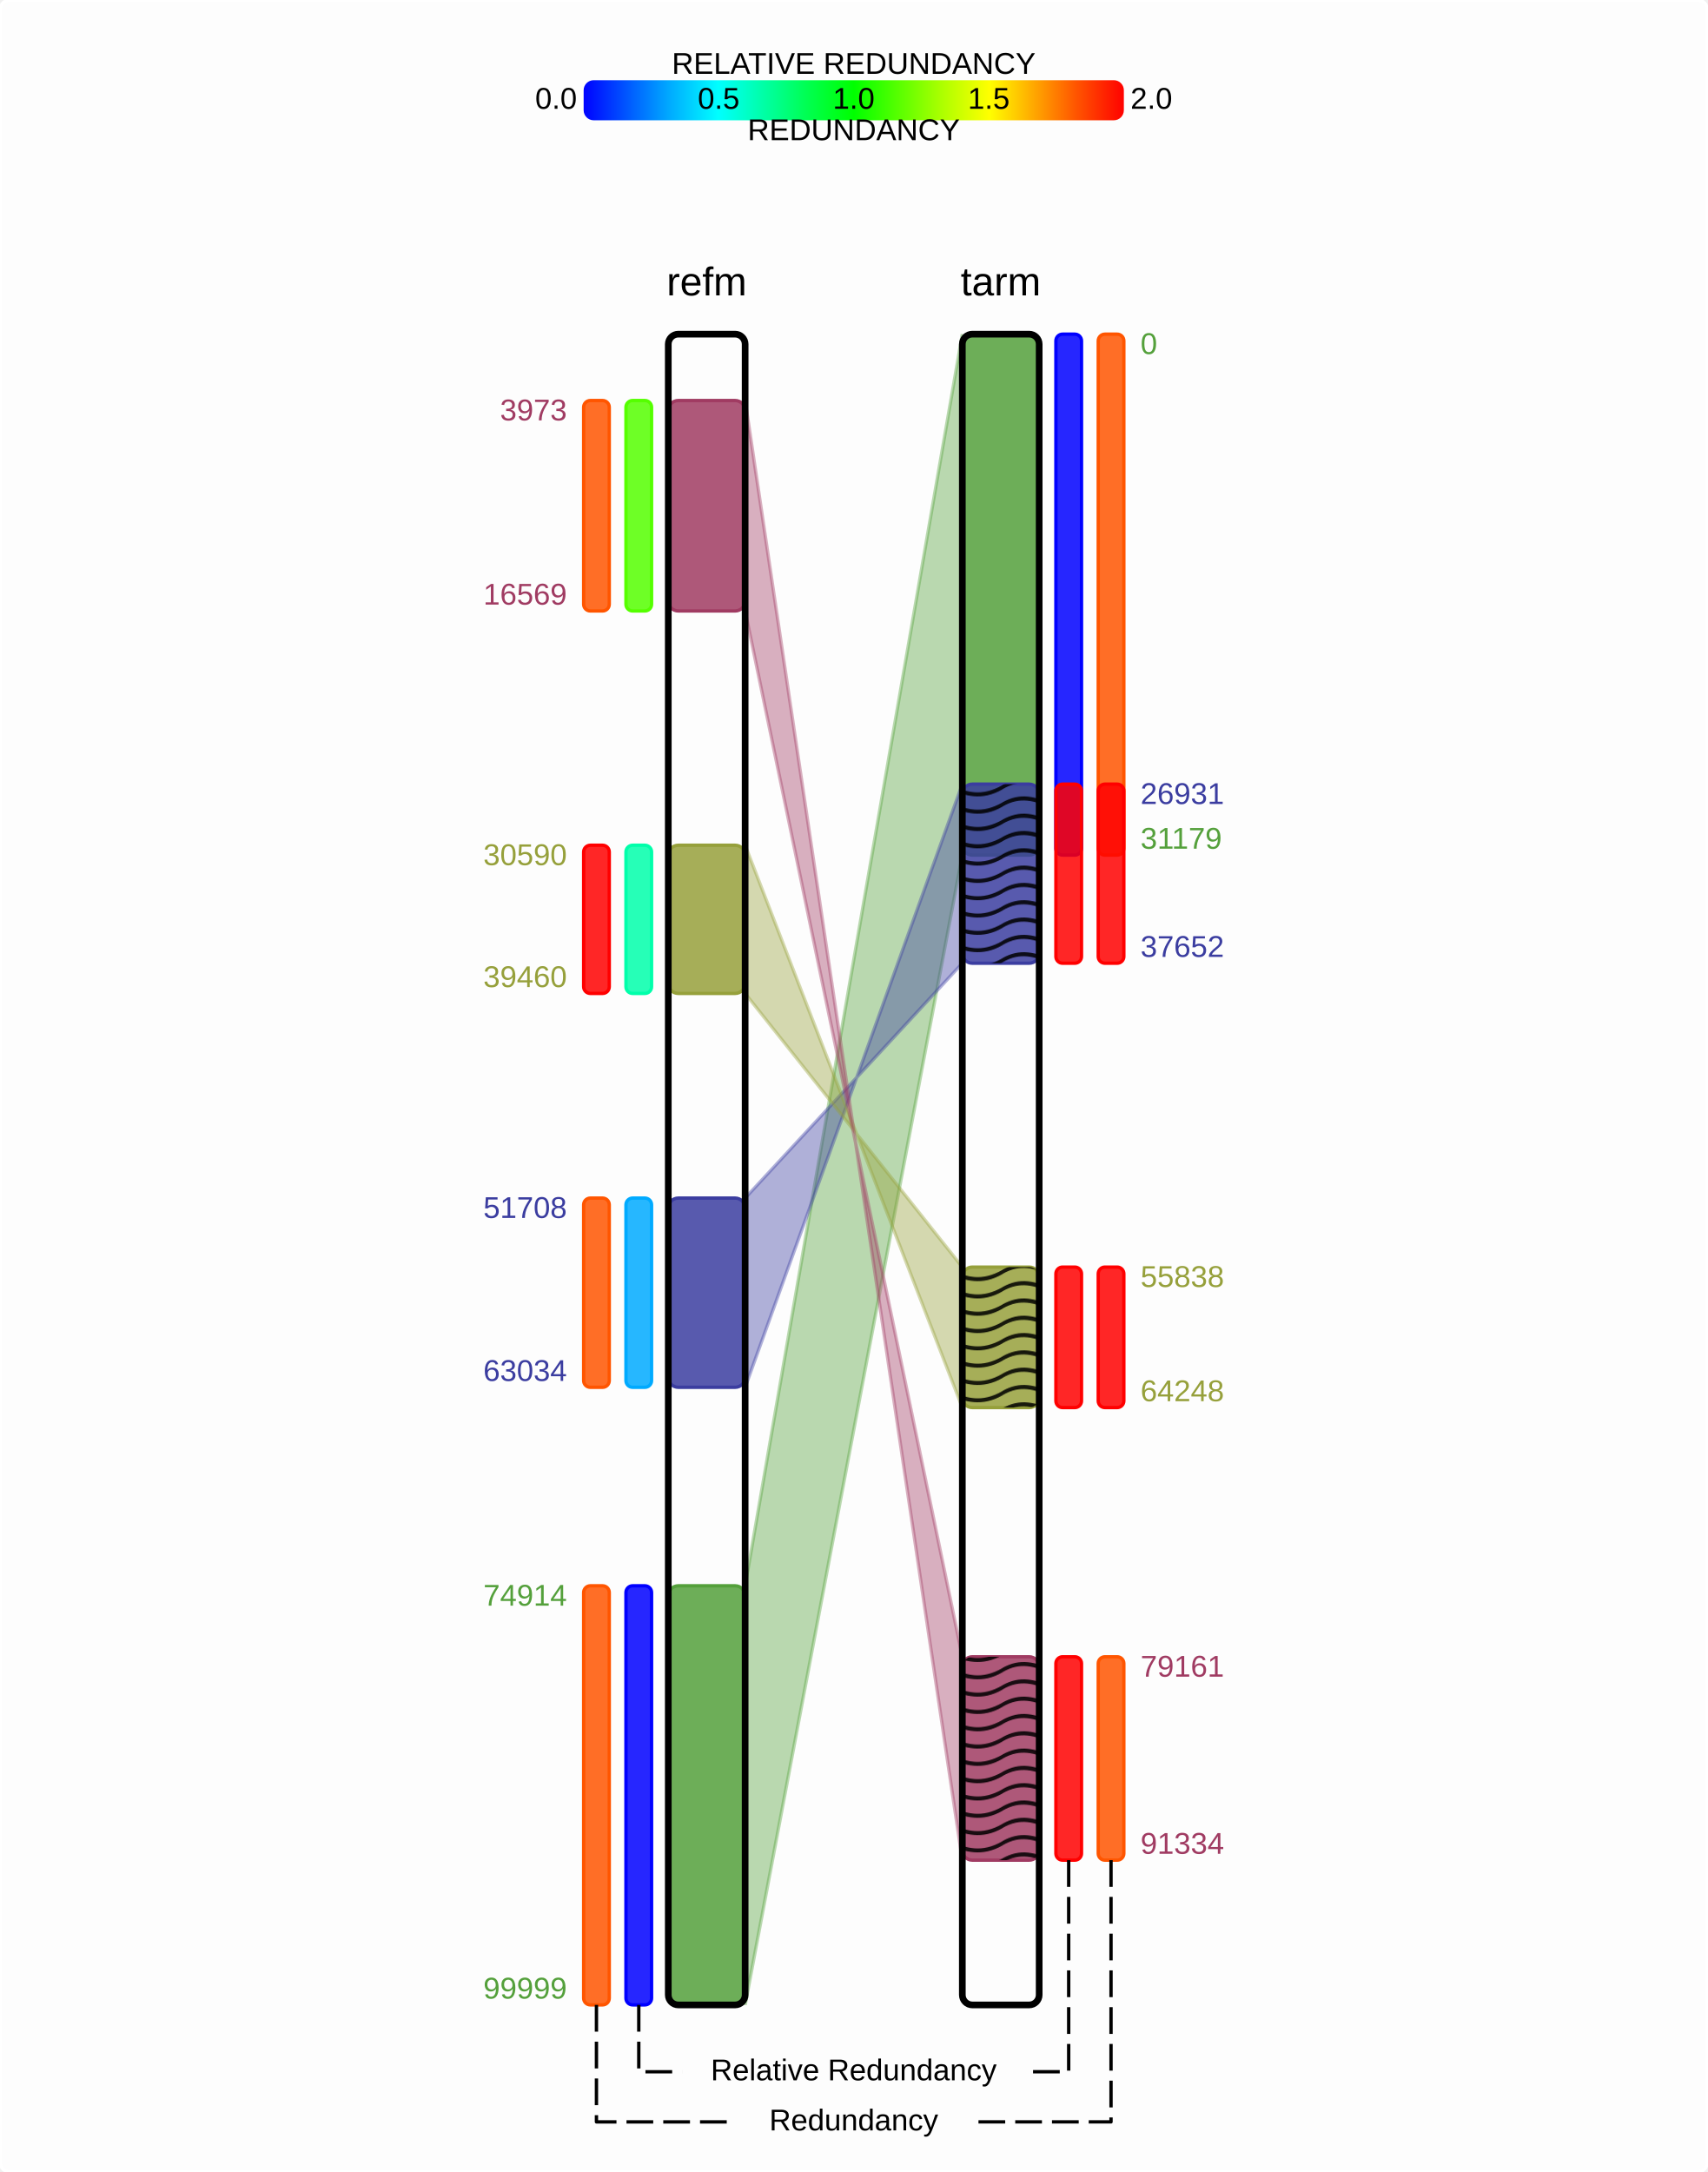
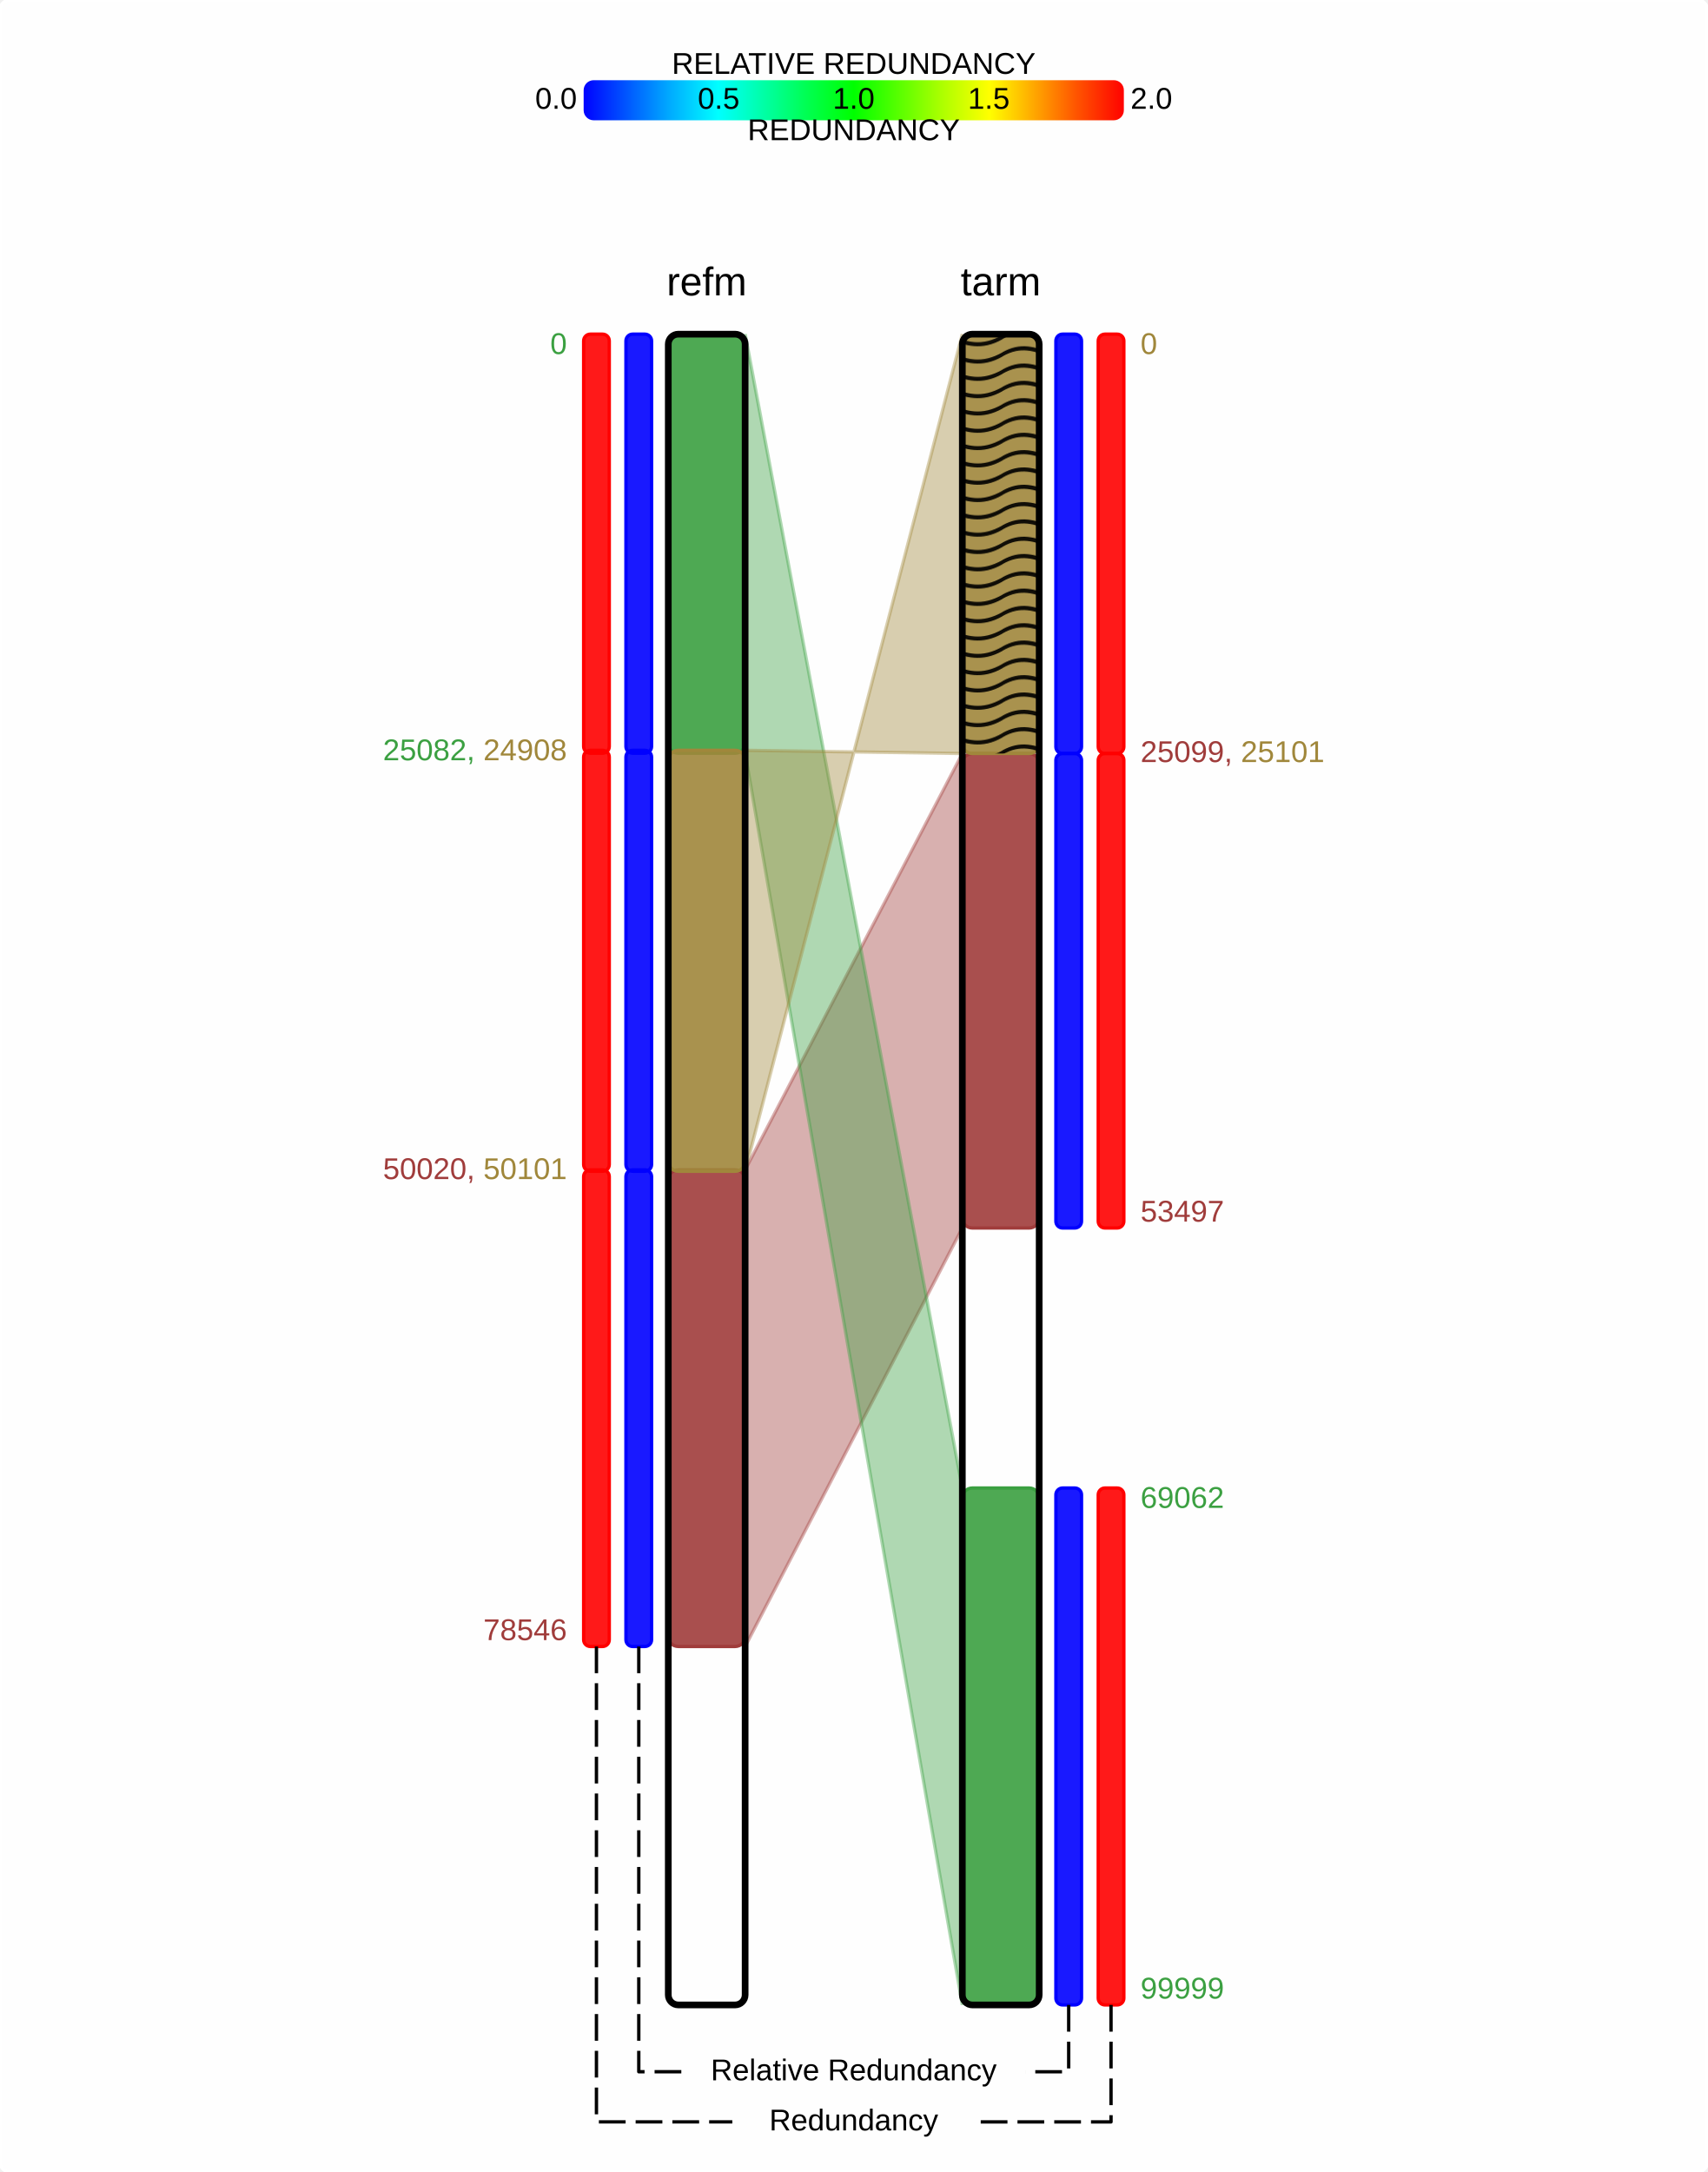
<svg xmlns="http://www.w3.org/2000/svg" width="511" height="650" id="svg2" version="1.1">
  <g id="layer1">
    <defs id="defs6211">
      <pattern id="Polkadots-large" patternTransform="translate(0,0)scale(10,10)" height="10" width="10" patternUnits="userSpaceOnUse">
        <circle id="circle4936" r="0.45" cy="0.810" cx="2.567" style="fill:black;stroke:none" />
        <circle id="circle4938" r="0.45" cy="2.33" cx="3.048" style="fill:black;stroke:none" />
        <circle id="circle4940" r="0.45" cy="2.415" cx="4.418" style="fill:black;stroke:none" />
        <circle id="circle4942" r="0.45" cy="3.029" cx="1.844" style="fill:black;stroke:none" />
        <circle id="circle4944" r="0.45" cy="1.363" cx="6.08" style="fill:black;stroke:none" />
        <circle id="circle4946" r="0.45" cy="4.413" cx="5.819" style="fill:black;stroke:none" />
        <circle id="circle4948" r="0.45" cy="4.048" cx="4.305" style="fill:black;stroke:none" />
        <circle id="circle4950" r="0.45" cy="3.045" cx="5.541" style="fill:black;stroke:none" />
        <circle id="circle4952" r="0.45" cy="5.527" cx="4.785" style="fill:black;stroke:none" />
        <circle id="circle4954" r="0.45" cy="5.184" cx="2.667" style="fill:black;stroke:none" />
        <circle id="circle4956" r="0.45" cy="1.448" cx="7.965" style="fill:black;stroke:none" />
        <circle id="circle4958" r="0.45" cy="5.049" cx="7.047" style="fill:black;stroke:none" />
        <circle id="circle4960" r="0.45" cy="0.895" cx="4.340" style="fill:black;stroke:none" />
        <circle id="circle4962" r="0.45" cy="0.340" cx="7.125" style="fill:black;stroke:none" />
        <circle id="circle4964" r="0.45" cy="1.049" cx="9.553" style="fill:black;stroke:none" />
        <circle id="circle4966" r="0.45" cy="2.689" cx="7.006" style="fill:black;stroke:none" />
        <circle id="circle4968" r="0.45" cy="2.689" cx="8.909" style="fill:black;stroke:none" />
        <circle id="circle4970" r="0.45" cy="4.407" cx="9.315" style="fill:black;stroke:none" />
        <circle id="circle4972" r="0.45" cy="3.870" cx="7.820" style="fill:black;stroke:none" />
        <circle id="circle4974" r="0.45" cy="5.948" cx="8.270" style="fill:black;stroke:none" />
        <circle id="circle4976" r="0.45" cy="7.428" cx="7.973" style="fill:black;stroke:none" />
        <circle id="circle4978" r="0.45" cy="8.072" cx="9.342" style="fill:black;stroke:none" />
        <circle id="circle4980" r="0.45" cy="9.315" cx="8.206" style="fill:black;stroke:none" />
        <circle id="circle4982" r="0.45" cy="9.475" cx="9.682" style="fill:black;stroke:none" />
        <circle id="circle4984" r="0.45" cy="6.186" cx="9.688" style="fill:black;stroke:none" />
        <circle id="circle4986" r="0.45" cy="6.296" cx="3.379" style="fill:black;stroke:none" />
        <circle id="circle4988" r="0.45" cy="8.204" cx="2.871" style="fill:black;stroke:none" />
        <circle id="circle4990" r="0.45" cy="8.719" cx="4.59" style="fill:black;stroke:none" />
        <circle id="circle4992" r="0.45" cy="9.671" cx="3.181" style="fill:black;stroke:none" />
        <circle id="circle4994" r="0.45" cy="7.315" cx="5.734" style="fill:black;stroke:none" />
        <circle id="circle4996" r="0.45" cy="6.513" cx="6.707" style="fill:black;stroke:none" />
        <circle id="circle4998" r="0.45" cy="9.670" cx="5.730" style="fill:black;stroke:none" />
        <circle id="circle5000" r="0.45" cy="8.373" cx="6.535" style="fill:black;stroke:none" />
        <circle id="circle5002" r="0.45" cy="7.154" cx="4.37" style="fill:black;stroke:none" />
        <circle id="circle5004" r="0.45" cy="7.25" cx="0.622" style="fill:black;stroke:none" />
        <circle id="circle5006" r="0.45" cy="5.679" cx="0.831" style="fill:black;stroke:none" />
        <circle id="circle5008" r="0.45" cy="8.519" cx="1.257" style="fill:black;stroke:none" />
        <circle id="circle5010" r="0.45" cy="6.877" cx="1.989" style="fill:black;stroke:none" />
        <circle id="circle5012" r="0.45" cy="3.181" cx="0.374" style="fill:black;stroke:none" />
        <circle id="circle5014" r="0.45" cy="1.664" cx="1.166" style="fill:black;stroke:none" />
        <circle id="circle5016" r="0.45" cy="0.093" cx="1.151" style="fill:black;stroke:none" />
        <circle id="circle5018" r="0.45" cy="10.093" cx="1.151" style="fill:black;stroke:none" />
        <circle id="circle5020" r="0.45" cy="4.451" cx="1.302" style="fill:black;stroke:none" />
        <circle id="circle5022" r="0.45" cy="3.763" cx="3.047" style="fill:black;stroke:none" />
      </pattern>
    </defs>
    <defs id="ffff">
      <pattern id="Wavy" height="5.181" width="30.0" patternUnits="userSpaceOnUse">
        <path id="path5114" d="M 7.597,0.061 C 5.079,-0.187 2.656,0.302 -0.01,1.788 L -0.01,3.061 C 2.773,1.431 5.173,1.052 7.472,1.280 C 9.770,1.508 11.969,2.361 14.253,3.218 C 18.820,4.931 23.804,6.676 30.066,3.061 L 30.062,1.788 C 23.622,5.497 19.246,3.770 14.691,2.061 C 12.413,1.207 10.115,0.311 7.597,0.061 z " style="fill:black;stroke:none;" />
      </pattern>
    </defs>
    <defs id="ffff">
      <pattern id="WavyWhite" height="5.181" width="30.0" patternUnits="userSpaceOnUse">
        <path id="path5114" d="M 7.597,0.061 C 5.079,-0.187 2.656,0.302 -0.01,1.788 L -0.01,3.061 C 2.773,1.431 5.173,1.052 7.472,1.280 C 9.770,1.508 11.969,2.361 14.253,3.218 C 18.820,4.931 23.804,6.676 30.066,3.061 L 30.062,1.788 C 23.622,5.497 19.246,3.770 14.691,2.061 C 12.413,1.207 10.115,0.311 7.597,0.061 z " style="fill:white;stroke:none;" />
      </pattern>
    </defs>
    <defs id="defs6219">
      <pattern id="xtrace" height="20.0" width="20.0" patternUnits="userSpaceOnUse">
        <path style="fill:#000000;stroke:#000000;stroke-width:0.30;stroke-linecap:butt;stroke-linejoin:miter;stroke-opacity:1;stroke-miterlimit:0;stroke-dasharray:none;fill-opacity:1" d="m 0.0,10.0 25,-25.0 0,5 -25,25 z" id="path7213" />
        <path style="fill:#000000;fill-opacity:1;stroke:#000000;stroke-width:0.30;stroke-linecap:butt;stroke-linejoin:miter;stroke-miterlimit:0;stroke-opacity:1;stroke-dasharray:none" d="m 0.0,30.0 25,-25.0 0,5 -25,25 z" id="path7213-8" />
        <path style="fill:#000000;fill-opacity:1;stroke:#000000;stroke-width:0.30;stroke-linecap:butt;stroke-linejoin:miter;stroke-miterlimit:0;stroke-opacity:1;stroke-dasharray:none" d="m 0.0,50.0 25,-25.0 0,5 -25,25 z" id="path7213-9" />
        <path style="fill:#000000;fill-opacity:1;stroke:#000000;stroke-width:0.30;stroke-linecap:butt;stroke-linejoin:miter;stroke-miterlimit:0;stroke-opacity:1;stroke-dasharray:none" d="m 0.0,70.0 25,-25.0 0,5 -25,25 z" id="path7213-10" />
        <path style="fill:#000000;fill-opacity:1;stroke:#000000;stroke-width:0.30;stroke-linecap:butt;stroke-linejoin:miter;stroke-miterlimit:0;stroke-opacity:1;stroke-dasharray:none" d="m 0.0,90.0 25,-25.0 0,5 -25,25 z" id="path7213-11" />
        <path style="fill:#000000;fill-opacity:1;stroke:#000000;stroke-width:0.30;stroke-linecap:butt;stroke-linejoin:miter;stroke-miterlimit:0;stroke-opacity:1;stroke-dasharray:none" d="m m 0.0,110.0 25,-25.0 0,05 -25,25 z" id="path7213-12" />
      </pattern>
    </defs>
    <defs id="defs4">
      <pattern id="dallas" patternTransform="translate(106.5938,206.9062)" height="4.75" width="4.75" patternUnits="userSpaceOnUse">
        <path style="fill:none;stroke:#000000;stroke-width:1;stroke-linecap:butt;stroke-linejoin:miter;stroke-miterlimit:0;stroke-opacity:1;stroke-dasharray:none" d="m -0.008,2.376 4.763,0" id="path2985" />
        <path style="fill:none;stroke:#000000;stroke-width:1;stroke-linecap:butt;stroke-linejoin:miter;stroke-miterlimit:0;stroke-opacity:1;stroke-dasharray:none" d="m 2.373,-0.006 0,4.763" id="path2985-1" />
      </pattern>
    </defs>
    <defs id="defs4">
      <pattern id="lineX" patternTransform="translate(106.5938,206.9062)" height="4.75" width="4.75" patternUnits="userSpaceOnUse">
        <path style="fill:none;stroke:#000000;stroke-width:1;stroke-linecap:butt;stroke-linejoin:miter;stroke-miterlimit:0;stroke-opacity:1;stroke-dasharray:none" d="m -0.008,2.376 4.763,0" id="path2985" />
      </pattern>
    </defs>
    <defs id="defs4">
      <pattern id="stripeX" patternTransform="translate(106.5938,206.9062)" height="4.75" width="4.75" patternUnits="userSpaceOnUse">
        <path style="fill:none;stroke:#000000;stroke-width:1;stroke-linecap:butt;stroke-linejoin:miter;stroke-miterlimit:0;stroke-opacity:1;stroke-dasharray:none" d="m 2.373,-0.006 0,4.763" id="path2985-1" />
      </pattern>
    </defs>
-     <rect style="fill:white;stroke:white;fill-opacity:0.85;stroke-width:1;stroke-miterlimit:4;stroke-dasharray:none" id="rect3777" width="511.00" height="650.00" x="0.00" y="0.00" ry="3" />
+     <rect style="fill:white;stroke:white;fill-opacity:0.9;stroke-width:1;stroke-miterlimit:4;stroke-dasharray:none" id="rect3777" width="511.00" height="650.00" x="0.00" y="0.00" ry="3" />
    <text id="211.50000085.000000" x="211.50" y="85.00" dominant-baseline="middle" transform="" style="font-size:12px;font-style:normal;font-variant:normal;font-weight:normal;font-stretch:normal;fill:black;fill-opacity:1;text-align:start;line-height:125%%;writing-mode:lr-tb;text-anchor:middle;font-family:Arial;-inkscape-font-specification:Arial">refm</text>
    <text id="299.50000085.000000" x="299.50" y="85.00" dominant-baseline="middle" transform="" style="font-size:12px;font-style:normal;font-variant:normal;font-weight:normal;font-stretch:normal;fill:black;fill-opacity:1;text-align:start;line-height:125%%;writing-mode:lr-tb;text-anchor:middle;font-family:Arial;-inkscape-font-specification:Arial">tarm</text>
-     <text id="169.666667119.865000" x="169.67" y="119.86" dominant-baseline="text-before-edge" transform="" style="font-size:9px;font-style:normal;font-variant:normal;font-weight:normal;font-stretch:normal;fill:black;fill-opacity:1;text-align:start;line-height:125%%;writing-mode:lr-tb;text-anchor:end;font-family:Arial;-inkscape-font-specification:Arial">
-       <tspan id="51" style="fill:#A03B62">3973</tspan>
+     <text id="169.666667100.000000" x="169.67" y="100.00" dominant-baseline="text-before-edge" transform="" style="font-size:9px;font-style:normal;font-variant:normal;font-weight:normal;font-stretch:normal;fill:black;fill-opacity:1;text-align:start;line-height:125%%;writing-mode:lr-tb;text-anchor:end;font-family:Arial;-inkscape-font-specification:Arial">
+       <tspan id="6" style="fill:#3BA041">0</tspan>
    </text>
-     <text id="169.666667182.845000" x="169.67" y="182.84" dominant-baseline="text-after-edge" transform="" style="font-size:9px;font-style:normal;font-variant:normal;font-weight:normal;font-stretch:normal;fill:black;fill-opacity:1;text-align:start;line-height:125%%;writing-mode:lr-tb;text-anchor:end;font-family:Arial;-inkscape-font-specification:Arial">
-       <tspan id="51" style="fill:#A03B62">16569</tspan>
+     <text id="169.666667224.975000" x="169.67" y="224.97" dominant-baseline="middle" transform="" style="font-size:9px;font-style:normal;font-variant:normal;font-weight:normal;font-stretch:normal;fill:black;fill-opacity:1;text-align:start;line-height:125%%;writing-mode:lr-tb;text-anchor:end;font-family:Arial;-inkscape-font-specification:Arial">
+       <tspan id="6" style="fill:#3BA041">25082, </tspan>
+       <tspan id="8" style="fill:#A0873B">24908</tspan>
    </text>
-     <text id="169.666667252.950000" x="169.67" y="252.95" dominant-baseline="text-before-edge" transform="" style="font-size:9px;font-style:normal;font-variant:normal;font-weight:normal;font-stretch:normal;fill:black;fill-opacity:1;text-align:start;line-height:125%%;writing-mode:lr-tb;text-anchor:end;font-family:Arial;-inkscape-font-specification:Arial">
-       <tspan id="45" style="fill:#96A03B">30590</tspan>
+     <text id="169.666667350.300000" x="169.67" y="350.30" dominant-baseline="middle" transform="" style="font-size:9px;font-style:normal;font-variant:normal;font-weight:normal;font-stretch:normal;fill:black;fill-opacity:1;text-align:start;line-height:125%%;writing-mode:lr-tb;text-anchor:end;font-family:Arial;-inkscape-font-specification:Arial">
+       <tspan id="0" style="fill:#A03C3B">50020, </tspan>
+       <tspan id="8" style="fill:#A0873B">50101</tspan>
    </text>
-     <text id="169.666667297.300000" x="169.67" y="297.30" dominant-baseline="text-after-edge" transform="" style="font-size:9px;font-style:normal;font-variant:normal;font-weight:normal;font-stretch:normal;fill:black;fill-opacity:1;text-align:start;line-height:125%%;writing-mode:lr-tb;text-anchor:end;font-family:Arial;-inkscape-font-specification:Arial">
-       <tspan id="45" style="fill:#96A03B">39460</tspan>
-     </text>
-     <text id="169.666667358.540000" x="169.67" y="358.54" dominant-baseline="text-before-edge" transform="" style="font-size:9px;font-style:normal;font-variant:normal;font-weight:normal;font-stretch:normal;fill:black;fill-opacity:1;text-align:start;line-height:125%%;writing-mode:lr-tb;text-anchor:end;font-family:Arial;-inkscape-font-specification:Arial">
-       <tspan id="33" style="fill:#3B3DA0">51708</tspan>
-     </text>
-     <text id="169.666667415.170000" x="169.67" y="415.17" dominant-baseline="text-after-edge" transform="" style="font-size:9px;font-style:normal;font-variant:normal;font-weight:normal;font-stretch:normal;fill:black;fill-opacity:1;text-align:start;line-height:125%%;writing-mode:lr-tb;text-anchor:end;font-family:Arial;-inkscape-font-specification:Arial">
-       <tspan id="33" style="fill:#3B3DA0">63034</tspan>
-     </text>
-     <text id="169.666667474.570000" x="169.67" y="474.57" dominant-baseline="text-before-edge" transform="" style="font-size:9px;font-style:normal;font-variant:normal;font-weight:normal;font-stretch:normal;fill:black;fill-opacity:1;text-align:start;line-height:125%%;writing-mode:lr-tb;text-anchor:end;font-family:Arial;-inkscape-font-specification:Arial">
-       <tspan id="1" style="fill:#54A03B">74914</tspan>
-     </text>
-     <text id="169.666667599.995000" x="169.67" y="600.00" dominant-baseline="text-after-edge" transform="" style="font-size:9px;font-style:normal;font-variant:normal;font-weight:normal;font-stretch:normal;fill:black;fill-opacity:1;text-align:start;line-height:125%%;writing-mode:lr-tb;text-anchor:end;font-family:Arial;-inkscape-font-specification:Arial">
-       <tspan id="1" style="fill:#54A03B">99999</tspan>
+     <text id="169.666667492.730000" x="169.67" y="492.73" dominant-baseline="text-after-edge" transform="" style="font-size:9px;font-style:normal;font-variant:normal;font-weight:normal;font-stretch:normal;fill:black;fill-opacity:1;text-align:start;line-height:125%%;writing-mode:lr-tb;text-anchor:end;font-family:Arial;-inkscape-font-specification:Arial">
+       <tspan id="0" style="fill:#A03C3B">78546</tspan>
    </text>
    <text id="341.333333100.000000" x="341.33" y="100.00" dominant-baseline="text-before-edge" transform="" style="font-size:9px;font-style:normal;font-variant:normal;font-weight:normal;font-stretch:normal;fill:black;fill-opacity:1;text-align:start;line-height:125%%;writing-mode:lr-tb;text-anchor:start;font-family:Arial;-inkscape-font-specification:Arial">
-       <tspan id="1" style="fill:#54A03B">0</tspan>
+       <tspan id="8" style="fill:#A0873B">0</tspan>
    </text>
-     <text id="341.333333234.655000" x="341.33" y="234.66" dominant-baseline="text-before-edge" transform="" style="font-size:9px;font-style:normal;font-variant:normal;font-weight:normal;font-stretch:normal;fill:black;fill-opacity:1;text-align:start;line-height:125%%;writing-mode:lr-tb;text-anchor:start;font-family:Arial;-inkscape-font-specification:Arial">
-       <tspan id="33" style="fill:#3B3DA0">26931</tspan>
+     <text id="341.333333225.500000" x="341.33" y="225.50" dominant-baseline="middle" transform="" style="font-size:9px;font-style:normal;font-variant:normal;font-weight:normal;font-stretch:normal;fill:black;fill-opacity:1;text-align:start;line-height:125%%;writing-mode:lr-tb;text-anchor:start;font-family:Arial;-inkscape-font-specification:Arial">
+       <tspan id="0" style="fill:#A03C3B">25099, </tspan>
+       <tspan id="8" style="fill:#A0873B">25101</tspan>
    </text>
-     <text id="341.333333255.895000" x="341.33" y="255.90" dominant-baseline="text-after-edge" transform="" style="font-size:9px;font-style:normal;font-variant:normal;font-weight:normal;font-stretch:normal;fill:black;fill-opacity:1;text-align:start;line-height:125%%;writing-mode:lr-tb;text-anchor:start;font-family:Arial;-inkscape-font-specification:Arial">
-       <tspan id="1" style="fill:#54A03B">31179</tspan>
+     <text id="341.333333367.485000" x="341.33" y="367.49" dominant-baseline="text-after-edge" transform="" style="font-size:9px;font-style:normal;font-variant:normal;font-weight:normal;font-stretch:normal;fill:black;fill-opacity:1;text-align:start;line-height:125%%;writing-mode:lr-tb;text-anchor:start;font-family:Arial;-inkscape-font-specification:Arial">
+       <tspan id="0" style="fill:#A03C3B">53497</tspan>
    </text>
-     <text id="341.333333288.260000" x="341.33" y="288.26" dominant-baseline="text-after-edge" transform="" style="font-size:9px;font-style:normal;font-variant:normal;font-weight:normal;font-stretch:normal;fill:black;fill-opacity:1;text-align:start;line-height:125%%;writing-mode:lr-tb;text-anchor:start;font-family:Arial;-inkscape-font-specification:Arial">
-       <tspan id="33" style="fill:#3B3DA0">37652</tspan>
+     <text id="341.333333445.310000" x="341.33" y="445.31" dominant-baseline="text-before-edge" transform="" style="font-size:9px;font-style:normal;font-variant:normal;font-weight:normal;font-stretch:normal;fill:black;fill-opacity:1;text-align:start;line-height:125%%;writing-mode:lr-tb;text-anchor:start;font-family:Arial;-inkscape-font-specification:Arial">
+       <tspan id="6" style="fill:#3BA041">69062</tspan>
    </text>
-     <text id="341.333333379.190000" x="341.33" y="379.19" dominant-baseline="text-before-edge" transform="" style="font-size:9px;font-style:normal;font-variant:normal;font-weight:normal;font-stretch:normal;fill:black;fill-opacity:1;text-align:start;line-height:125%%;writing-mode:lr-tb;text-anchor:start;font-family:Arial;-inkscape-font-specification:Arial">
-       <tspan id="45" style="fill:#96A03B">55838</tspan>
+     <text id="341.333333599.995000" x="341.33" y="600.00" dominant-baseline="text-after-edge" transform="" style="font-size:9px;font-style:normal;font-variant:normal;font-weight:normal;font-stretch:normal;fill:black;fill-opacity:1;text-align:start;line-height:125%%;writing-mode:lr-tb;text-anchor:start;font-family:Arial;-inkscape-font-specification:Arial">
+       <tspan id="6" style="fill:#3BA041">99999</tspan>
    </text>
-     <text id="341.333333421.240000" x="341.33" y="421.24" dominant-baseline="text-after-edge" transform="" style="font-size:9px;font-style:normal;font-variant:normal;font-weight:normal;font-stretch:normal;fill:black;fill-opacity:1;text-align:start;line-height:125%%;writing-mode:lr-tb;text-anchor:start;font-family:Arial;-inkscape-font-specification:Arial">
-       <tspan id="45" style="fill:#96A03B">64248</tspan>
-     </text>
-     <text id="341.333333495.805000" x="341.33" y="495.81" dominant-baseline="text-before-edge" transform="" style="font-size:9px;font-style:normal;font-variant:normal;font-weight:normal;font-stretch:normal;fill:black;fill-opacity:1;text-align:start;line-height:125%%;writing-mode:lr-tb;text-anchor:start;font-family:Arial;-inkscape-font-specification:Arial">
-       <tspan id="51" style="fill:#A03B62">79161</tspan>
-     </text>
-     <text id="341.333333556.670000" x="341.33" y="556.67" dominant-baseline="text-after-edge" transform="" style="font-size:9px;font-style:normal;font-variant:normal;font-weight:normal;font-stretch:normal;fill:black;fill-opacity:1;text-align:start;line-height:125%%;writing-mode:lr-tb;text-anchor:start;font-family:Arial;-inkscape-font-specification:Arial">
-       <tspan id="51" style="fill:#A03B62">91334</tspan>
-     </text>
-     <rect style="fill:#54A03B;stroke:#54A03B;fill-opacity:0.85;stroke-width:1;stroke-miterlimit:4;stroke-dasharray:none" id="rect3777" width="23.00" height="125.42" x="200.00" y="474.57" ry="3" />
-     <rect style="fill:#0000ff;stroke:#0000ff;fill-opacity:0.85;stroke-width:1;stroke-miterlimit:4;stroke-dasharray:none" id="rect3777" width="7.67" height="125.42" x="187.33" y="474.57" ry="2" />
-     <rect style="fill:#ff5500;stroke:#ff5500;fill-opacity:0.85;stroke-width:1;stroke-miterlimit:4;stroke-dasharray:none" id="rect3777" width="7.67" height="125.42" x="174.67" y="474.57" ry="2" />
-     <rect style="fill:#54A03B;stroke:#54A03B;fill-opacity:0.85;stroke-width:1;stroke-miterlimit:4;stroke-dasharray:none" id="rect3777" width="23.00" height="155.90" x="288.00" y="100.00" ry="3" />
-     <rect style="fill:#0000ff;stroke:#0000ff;fill-opacity:0.85;stroke-width:1;stroke-miterlimit:4;stroke-dasharray:none" id="rect3777" width="7.67" height="155.90" x="316.00" y="100.00" ry="2" />
-     <rect style="fill:#ff5500;stroke:#ff5500;fill-opacity:0.85;stroke-width:1;stroke-miterlimit:4;stroke-dasharray:none" id="rect3777" width="7.67" height="155.90" x="328.67" y="100.00" ry="2" />
-     <polygon points="223.00,474.57 223.00,600.00 288.00,255.90 288.00,100.00" style="fill:#54A03B;stroke:#54A03B;stroke-width:1;stroke-opacity:0.4;fill-opacity:0.4" />
-     <rect style="fill:#3B3DA0;stroke:#3B3DA0;fill-opacity:0.85;stroke-width:1;stroke-miterlimit:4;stroke-dasharray:none" id="rect3777" width="23.00" height="56.63" x="200.00" y="358.54" ry="3" />
-     <rect style="fill:#00aaff;stroke:#00aaff;fill-opacity:0.85;stroke-width:1;stroke-miterlimit:4;stroke-dasharray:none" id="rect3777" width="7.67" height="56.63" x="187.33" y="358.54" ry="2" />
-     <rect style="fill:#ff5500;stroke:#ff5500;fill-opacity:0.85;stroke-width:1;stroke-miterlimit:4;stroke-dasharray:none" id="rect3777" width="7.67" height="56.63" x="174.67" y="358.54" ry="2" />
-     <rect style="fill:#3B3DA0;stroke:#3B3DA0;fill-opacity:0.85;stroke-width:1;stroke-miterlimit:4;stroke-dasharray:none" id="rect3777" width="23.00" height="53.60" x="288.00" y="234.66" ry="3" />
-     <rect style="fill-opacity:0.85;stroke-width:2;stroke-miterlimit:4;stroke-dasharray:none;fill:url(#Wavy);fill-rule:nonzero;opacity:1;" id="rect6217" width="23.00" height="53.60" x="288.00" y="234.66" ry="3" />
-     <rect style="fill:#ff0000;stroke:#ff0000;fill-opacity:0.85;stroke-width:1;stroke-miterlimit:4;stroke-dasharray:none" id="rect3777" width="7.67" height="53.60" x="316.00" y="234.66" ry="2" />
-     <rect style="fill:#ff0000;stroke:#ff0000;fill-opacity:0.85;stroke-width:1;stroke-miterlimit:4;stroke-dasharray:none" id="rect3777" width="7.67" height="53.60" x="328.67" y="234.66" ry="2" />
-     <polygon points="223.00,358.54 223.00,415.17 288.00,234.66 288.00,288.26" style="fill:#3B3DA0;stroke:#3B3DA0;stroke-width:1;stroke-opacity:0.4;fill-opacity:0.4" />
-     <rect style="fill:#96A03B;stroke:#96A03B;fill-opacity:0.85;stroke-width:1;stroke-miterlimit:4;stroke-dasharray:none" id="rect3777" width="23.00" height="44.35" x="200.00" y="252.95" ry="3" />
-     <rect style="fill:#00ffaa;stroke:#00ffaa;fill-opacity:0.85;stroke-width:1;stroke-miterlimit:4;stroke-dasharray:none" id="rect3777" width="7.67" height="44.35" x="187.33" y="252.95" ry="2" />
-     <rect style="fill:#ff0000;stroke:#ff0000;fill-opacity:0.85;stroke-width:1;stroke-miterlimit:4;stroke-dasharray:none" id="rect3777" width="7.67" height="44.35" x="174.67" y="252.95" ry="2" />
-     <rect style="fill:#96A03B;stroke:#96A03B;fill-opacity:0.85;stroke-width:1;stroke-miterlimit:4;stroke-dasharray:none" id="rect3777" width="23.00" height="42.05" x="288.00" y="379.19" ry="3" />
-     <rect style="fill-opacity:0.85;stroke-width:2;stroke-miterlimit:4;stroke-dasharray:none;fill:url(#Wavy);fill-rule:nonzero;opacity:1;" id="rect6217" width="23.00" height="42.05" x="288.00" y="379.19" ry="3" />
-     <rect style="fill:#ff0000;stroke:#ff0000;fill-opacity:0.85;stroke-width:1;stroke-miterlimit:4;stroke-dasharray:none" id="rect3777" width="7.67" height="42.05" x="316.00" y="379.19" ry="2" />
-     <rect style="fill:#ff0000;stroke:#ff0000;fill-opacity:0.85;stroke-width:1;stroke-miterlimit:4;stroke-dasharray:none" id="rect3777" width="7.67" height="42.05" x="328.67" y="379.19" ry="2" />
-     <polygon points="223.00,252.95 223.00,297.30 288.00,379.19 288.00,421.24" style="fill:#96A03B;stroke:#96A03B;stroke-width:1;stroke-opacity:0.4;fill-opacity:0.4" />
-     <rect style="fill:#A03B62;stroke:#A03B62;fill-opacity:0.85;stroke-width:1;stroke-miterlimit:4;stroke-dasharray:none" id="rect3777" width="23.00" height="62.98" x="200.00" y="119.86" ry="3" />
-     <rect style="fill:#55ff00;stroke:#55ff00;fill-opacity:0.85;stroke-width:1;stroke-miterlimit:4;stroke-dasharray:none" id="rect3777" width="7.67" height="62.98" x="187.33" y="119.86" ry="2" />
-     <rect style="fill:#ff5500;stroke:#ff5500;fill-opacity:0.85;stroke-width:1;stroke-miterlimit:4;stroke-dasharray:none" id="rect3777" width="7.67" height="62.98" x="174.67" y="119.86" ry="2" />
-     <rect style="fill:#A03B62;stroke:#A03B62;fill-opacity:0.85;stroke-width:1;stroke-miterlimit:4;stroke-dasharray:none" id="rect3777" width="23.00" height="60.87" x="288.00" y="495.81" ry="3" />
-     <rect style="fill-opacity:0.85;stroke-width:2;stroke-miterlimit:4;stroke-dasharray:none;fill:url(#Wavy);fill-rule:nonzero;opacity:1;" id="rect6217" width="23.00" height="60.87" x="288.00" y="495.81" ry="3" />
-     <rect style="fill:#ff0000;stroke:#ff0000;fill-opacity:0.85;stroke-width:1;stroke-miterlimit:4;stroke-dasharray:none" id="rect3777" width="7.67" height="60.87" x="316.00" y="495.81" ry="2" />
-     <rect style="fill:#ff5500;stroke:#ff5500;fill-opacity:0.85;stroke-width:1;stroke-miterlimit:4;stroke-dasharray:none" id="rect3777" width="7.67" height="60.87" x="328.67" y="495.81" ry="2" />
-     <polygon points="223.00,119.86 223.00,182.84 288.00,495.81 288.00,556.67" style="fill:#A03B62;stroke:#A03B62;stroke-width:1;stroke-opacity:0.4;fill-opacity:0.4" />
+     <rect style="fill:#A03C3B;stroke:#A03C3B;fill-opacity:0.90;stroke-width:1;stroke-miterlimit:4;stroke-dasharray:none" id="rect3777" width="23.00" height="142.63" x="200.00" y="350.10" ry="3" />
+     <rect style="fill:#0000ff;stroke:#0000ff;fill-opacity:0.90;stroke-width:1;stroke-miterlimit:4;stroke-dasharray:none" id="rect3777" width="7.67" height="142.63" x="187.33" y="350.10" ry="2" />
+     <rect style="fill:#ff0000;stroke:#ff0000;fill-opacity:0.90;stroke-width:1;stroke-miterlimit:4;stroke-dasharray:none" id="rect3777" width="7.67" height="142.63" x="174.67" y="350.10" ry="2" />
+     <rect style="fill:#A03C3B;stroke:#A03C3B;fill-opacity:0.90;stroke-width:1;stroke-miterlimit:4;stroke-dasharray:none" id="rect3777" width="23.00" height="141.99" x="288.00" y="225.50" ry="3" />
+     <rect style="fill:#0000ff;stroke:#0000ff;fill-opacity:0.90;stroke-width:1;stroke-miterlimit:4;stroke-dasharray:none" id="rect3777" width="7.67" height="141.99" x="316.00" y="225.50" ry="2" />
+     <rect style="fill:#ff0000;stroke:#ff0000;fill-opacity:0.90;stroke-width:1;stroke-miterlimit:4;stroke-dasharray:none" id="rect3777" width="7.67" height="141.99" x="328.67" y="225.50" ry="2" />
+     <polygon points="223.00,350.10 223.00,492.73 288.00,367.49 288.00,225.50" style="fill:#A03C3B;stroke:#A03C3B;stroke-width:1;stroke-opacity:0.4;fill-opacity:0.4" />
+     <rect style="fill:#3BA041;stroke:#3BA041;fill-opacity:0.90;stroke-width:1;stroke-miterlimit:4;stroke-dasharray:none" id="rect3777" width="23.00" height="125.41" x="200.00" y="100.00" ry="3" />
+     <rect style="fill:#0000ff;stroke:#0000ff;fill-opacity:0.90;stroke-width:1;stroke-miterlimit:4;stroke-dasharray:none" id="rect3777" width="7.67" height="125.41" x="187.33" y="100.00" ry="2" />
+     <rect style="fill:#ff0000;stroke:#ff0000;fill-opacity:0.90;stroke-width:1;stroke-miterlimit:4;stroke-dasharray:none" id="rect3777" width="7.67" height="125.41" x="174.67" y="100.00" ry="2" />
+     <rect style="fill:#3BA041;stroke:#3BA041;fill-opacity:0.90;stroke-width:1;stroke-miterlimit:4;stroke-dasharray:none" id="rect3777" width="23.00" height="154.69" x="288.00" y="445.31" ry="3" />
+     <rect style="fill:#0000ff;stroke:#0000ff;fill-opacity:0.90;stroke-width:1;stroke-miterlimit:4;stroke-dasharray:none" id="rect3777" width="7.67" height="154.69" x="316.00" y="445.31" ry="2" />
+     <rect style="fill:#ff0000;stroke:#ff0000;fill-opacity:0.90;stroke-width:1;stroke-miterlimit:4;stroke-dasharray:none" id="rect3777" width="7.67" height="154.69" x="328.67" y="445.31" ry="2" />
+     <polygon points="223.00,100.00 223.00,225.41 288.00,600.00 288.00,445.31" style="fill:#3BA041;stroke:#3BA041;stroke-width:1;stroke-opacity:0.4;fill-opacity:0.4" />
+     <rect style="fill:#A0873B;stroke:#A0873B;fill-opacity:0.90;stroke-width:1;stroke-miterlimit:4;stroke-dasharray:none" id="rect3777" width="23.00" height="125.97" x="200.00" y="224.54" ry="3" />
+     <rect style="fill:#0000ff;stroke:#0000ff;fill-opacity:0.90;stroke-width:1;stroke-miterlimit:4;stroke-dasharray:none" id="rect3777" width="7.67" height="125.97" x="187.33" y="224.54" ry="2" />
+     <rect style="fill:#ff0000;stroke:#ff0000;fill-opacity:0.90;stroke-width:1;stroke-miterlimit:4;stroke-dasharray:none" id="rect3777" width="7.67" height="125.97" x="174.67" y="224.54" ry="2" />
+     <rect style="fill:#A0873B;stroke:#A0873B;fill-opacity:0.90;stroke-width:1;stroke-miterlimit:4;stroke-dasharray:none" id="rect3777" width="23.00" height="125.50" x="288.00" y="100.00" ry="3" />
+     <rect style="fill-opacity:0.90;stroke-width:2;stroke-miterlimit:4;stroke-dasharray:none;fill:url(#Wavy);fill-rule:nonzero;opacity:1;" id="rect6217" width="23.00" height="125.50" x="288.00" y="100.00" ry="3" />
+     <rect style="fill:#0000ff;stroke:#0000ff;fill-opacity:0.90;stroke-width:1;stroke-miterlimit:4;stroke-dasharray:none" id="rect3777" width="7.67" height="125.50" x="316.00" y="100.00" ry="2" />
+     <rect style="fill:#ff0000;stroke:#ff0000;fill-opacity:0.90;stroke-width:1;stroke-miterlimit:4;stroke-dasharray:none" id="rect3777" width="7.67" height="125.50" x="328.67" y="100.00" ry="2" />
+     <polygon points="223.00,224.54 223.00,350.50 288.00,100.00 288.00,225.50" style="fill:#A0873B;stroke:#A0873B;stroke-width:1;stroke-opacity:0.4;fill-opacity:0.4" />
    <rect style="fill:none;stroke:#000000;stroke-width:2;stroke-linecap:butt;stroke-linejoin:miter;stroke-miterlimit:4;stroke-opacity:1;stroke-dasharray:none" id="rect2985" width="23.00" height="500.00" x="200.00" y="100.00" ry="3" />
    <rect style="fill:none;stroke:#000000;stroke-width:2;stroke-linecap:butt;stroke-linejoin:miter;stroke-miterlimit:4;stroke-opacity:1;stroke-dasharray:none" id="rect2985" width="23.00" height="500.00" x="288.00" y="100.00" ry="3" />
    <text id="255.50000024.000000" x="255.50" y="24.00" dominant-baseline="text-after-edge" transform="" style="font-size:9px;font-style:normal;font-variant:normal;font-weight:normal;font-stretch:normal;fill:black;fill-opacity:1;text-align:start;line-height:125%%;writing-mode:lr-tb;text-anchor:middle;font-family:Arial;-inkscape-font-specification:Arial">RELATIVE REDUNDANCY</text>
    <defs>
      <linearGradient id="grad174.66666724.000000" x1="0%" y1="0%" x2="100%" y2="0%">
        <stop offset="0%" style="stop-color:#0000ff;stop-opacity:1" />
        <stop offset="8%" style="stop-color:#0055ff;stop-opacity:1" />
        <stop offset="16%" style="stop-color:#00aaff;stop-opacity:1" />
        <stop offset="25%" style="stop-color:#00ffff;stop-opacity:1" />
        <stop offset="33%" style="stop-color:#00ffaa;stop-opacity:1" />
        <stop offset="41%" style="stop-color:#00ff55;stop-opacity:1" />
        <stop offset="50%" style="stop-color:#00ff00;stop-opacity:1" />
        <stop offset="58%" style="stop-color:#55ff00;stop-opacity:1" />
        <stop offset="66%" style="stop-color:#aaff00;stop-opacity:1" />
        <stop offset="75%" style="stop-color:#ffff00;stop-opacity:1" />
        <stop offset="83%" style="stop-color:#ffaa00;stop-opacity:1" />
        <stop offset="91%" style="stop-color:#ff5500;stop-opacity:1" />
        <stop offset="100%" style="stop-color:#ff0000;stop-opacity:1" />
      </linearGradient>
    </defs>
    <rect fill="url(#grad174.66666724.000000)" width="161.67" height="12.00" x="174.67" y="24.00" ry="3" />
    <text id="172.66666730.000000" x="172.67" y="30.00" dominant-baseline="middle" transform="" style="font-size:9px;font-style:normal;font-variant:normal;font-weight:normal;font-stretch:normal;fill:black;fill-opacity:1;text-align:start;line-height:125%%;writing-mode:lr-tb;text-anchor:end;font-family:Arial;-inkscape-font-specification:Arial">0.0</text>
    <text id="215.08333330.000000" x="215.08" y="30.00" dominant-baseline="middle" transform="" style="font-size:9px;font-style:normal;font-variant:normal;font-weight:normal;font-stretch:normal;fill:black;fill-opacity:1;text-align:start;line-height:125%%;writing-mode:lr-tb;text-anchor:middle;font-family:Arial;-inkscape-font-specification:Arial">0.5</text>
    <text id="255.50000030.000000" x="255.50" y="30.00" dominant-baseline="middle" transform="" style="font-size:9px;font-style:normal;font-variant:normal;font-weight:normal;font-stretch:normal;fill:black;fill-opacity:1;text-align:start;line-height:125%%;writing-mode:lr-tb;text-anchor:middle;font-family:Arial;-inkscape-font-specification:Arial">1.0</text>
    <text id="295.91666730.000000" x="295.92" y="30.00" dominant-baseline="middle" transform="" style="font-size:9px;font-style:normal;font-variant:normal;font-weight:normal;font-stretch:normal;fill:black;fill-opacity:1;text-align:start;line-height:125%%;writing-mode:lr-tb;text-anchor:middle;font-family:Arial;-inkscape-font-specification:Arial">1.5</text>
    <text id="338.33333330.000000" x="338.33" y="30.00" dominant-baseline="middle" transform="" style="font-size:9px;font-style:normal;font-variant:normal;font-weight:normal;font-stretch:normal;fill:black;fill-opacity:1;text-align:start;line-height:125%%;writing-mode:lr-tb;text-anchor:start;font-family:Arial;-inkscape-font-specification:Arial">2.0</text>
    <text id="255.50000036.000000" x="255.50" y="36.00" dominant-baseline="text-before-edge" transform="" style="font-size:9px;font-style:normal;font-variant:normal;font-weight:normal;font-stretch:normal;fill:black;fill-opacity:1;text-align:start;line-height:125%%;writing-mode:lr-tb;text-anchor:middle;font-family:Arial;-inkscape-font-specification:Arial">REDUNDANCY</text>
-     <path d="M 191.17,600.00 v 20.005 h 13" style="fill:none;stroke:black;stroke-linejoin:round;stroke-dasharray:8 3;stroke-width:1.00" />
-     <path d="M 319.83,556.67 v 63.33 h -13" style="fill:none;stroke:black;stroke-linejoin:round;stroke-dasharray:8 3;stroke-width:1.00" />
+     <path d="M 191.17,492.73 v 127.27 h 13" style="fill:none;stroke:black;stroke-linejoin:round;stroke-dasharray:8 3;stroke-width:1.00" />
+     <path d="M 319.83,600.00 v 20.005 h -13" style="fill:none;stroke:black;stroke-linejoin:round;stroke-dasharray:8 3;stroke-width:1.00" />
    <text id="255.500000620.000000" x="255.50" y="620.00" dominant-baseline="middle" transform="" style="font-size:9px;font-style:normal;font-variant:normal;font-weight:normal;font-stretch:normal;fill:black;fill-opacity:1;text-align:start;line-height:125%%;writing-mode:lr-tb;text-anchor:middle;font-family:Arial;-inkscape-font-specification:Arial">Relative Redundancy</text>
-     <path d="M 178.50,600.00 v 35.005 h 40.667" style="fill:none;stroke:black;stroke-linejoin:round;stroke-dasharray:8 3;stroke-width:1.00" />
-     <path d="M 332.50,556.67 v 78.33 h -40.667" style="fill:none;stroke:black;stroke-linejoin:round;stroke-dasharray:8 3;stroke-width:1.00" />
+     <path d="M 178.50,492.73 v 142.27 h 40.667" style="fill:none;stroke:black;stroke-linejoin:round;stroke-dasharray:8 3;stroke-width:1.00" />
+     <path d="M 332.50,600.00 v 35.005 h -40.667" style="fill:none;stroke:black;stroke-linejoin:round;stroke-dasharray:8 3;stroke-width:1.00" />
    <text id="255.500000635.000000" x="255.50" y="635.00" dominant-baseline="middle" transform="" style="font-size:9px;font-style:normal;font-variant:normal;font-weight:normal;font-stretch:normal;fill:black;fill-opacity:1;text-align:start;line-height:125%%;writing-mode:lr-tb;text-anchor:middle;font-family:Arial;-inkscape-font-specification:Arial">Redundancy</text>
  </g>
</svg>
